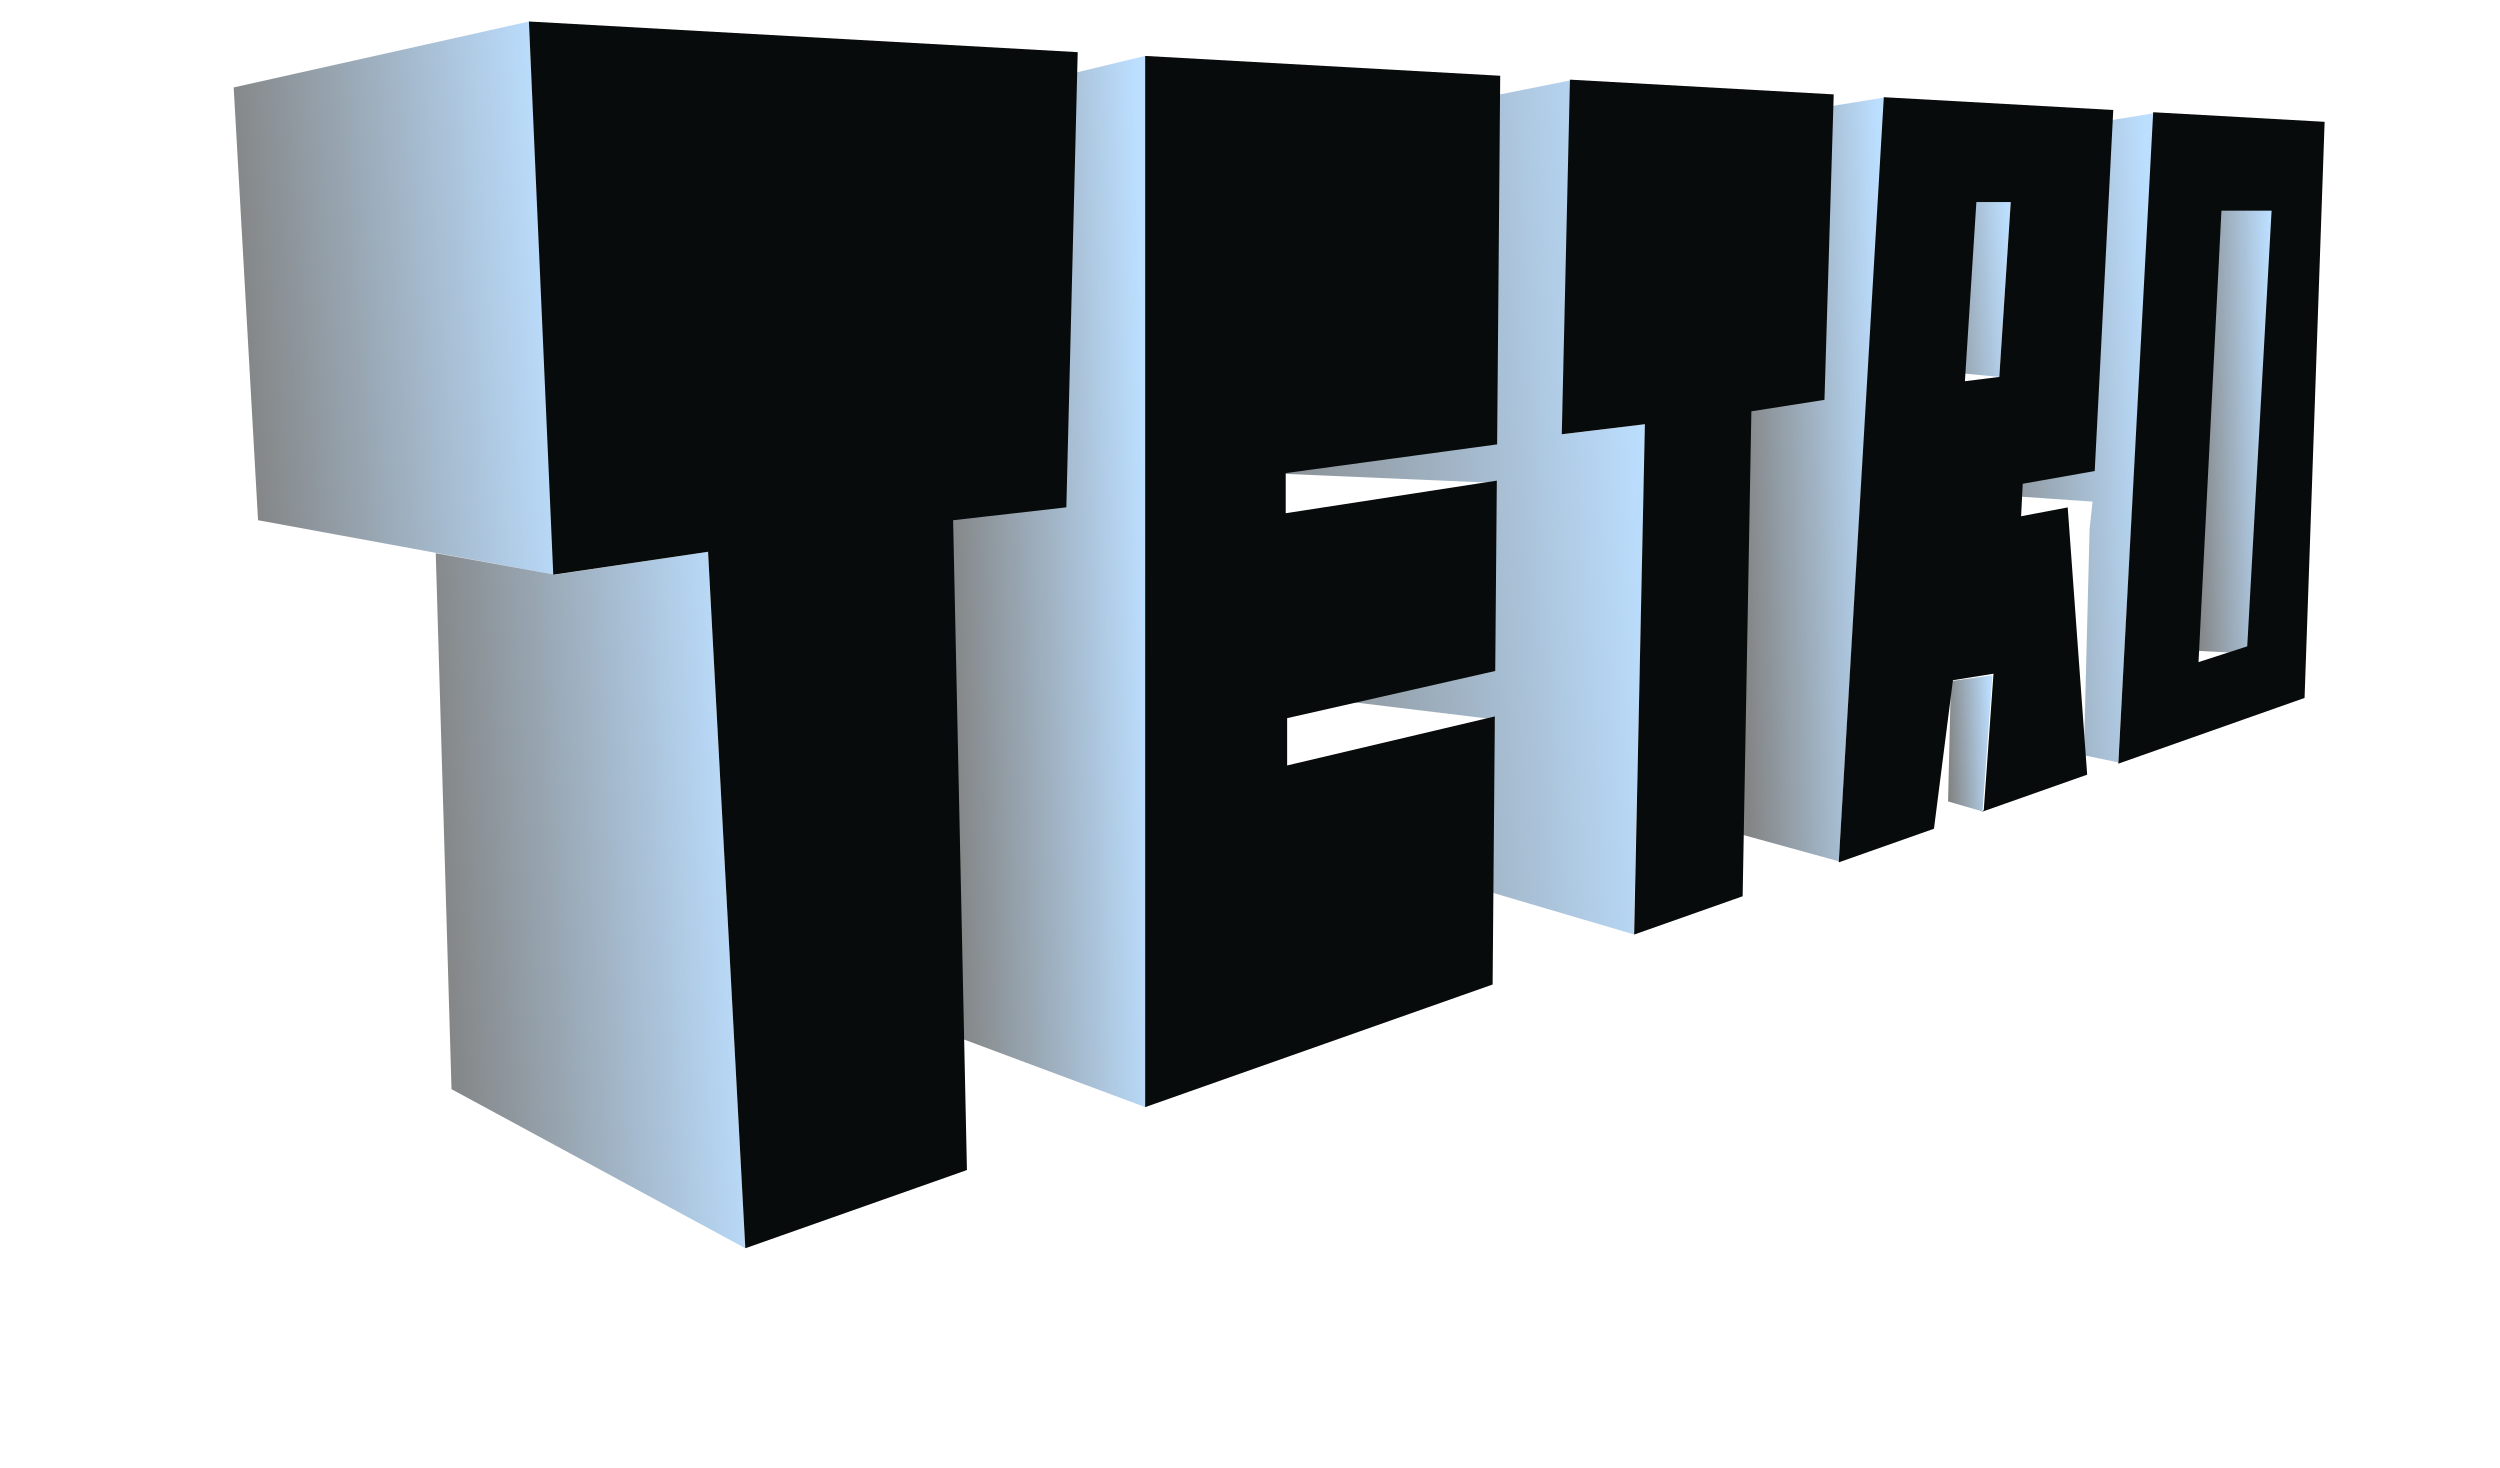
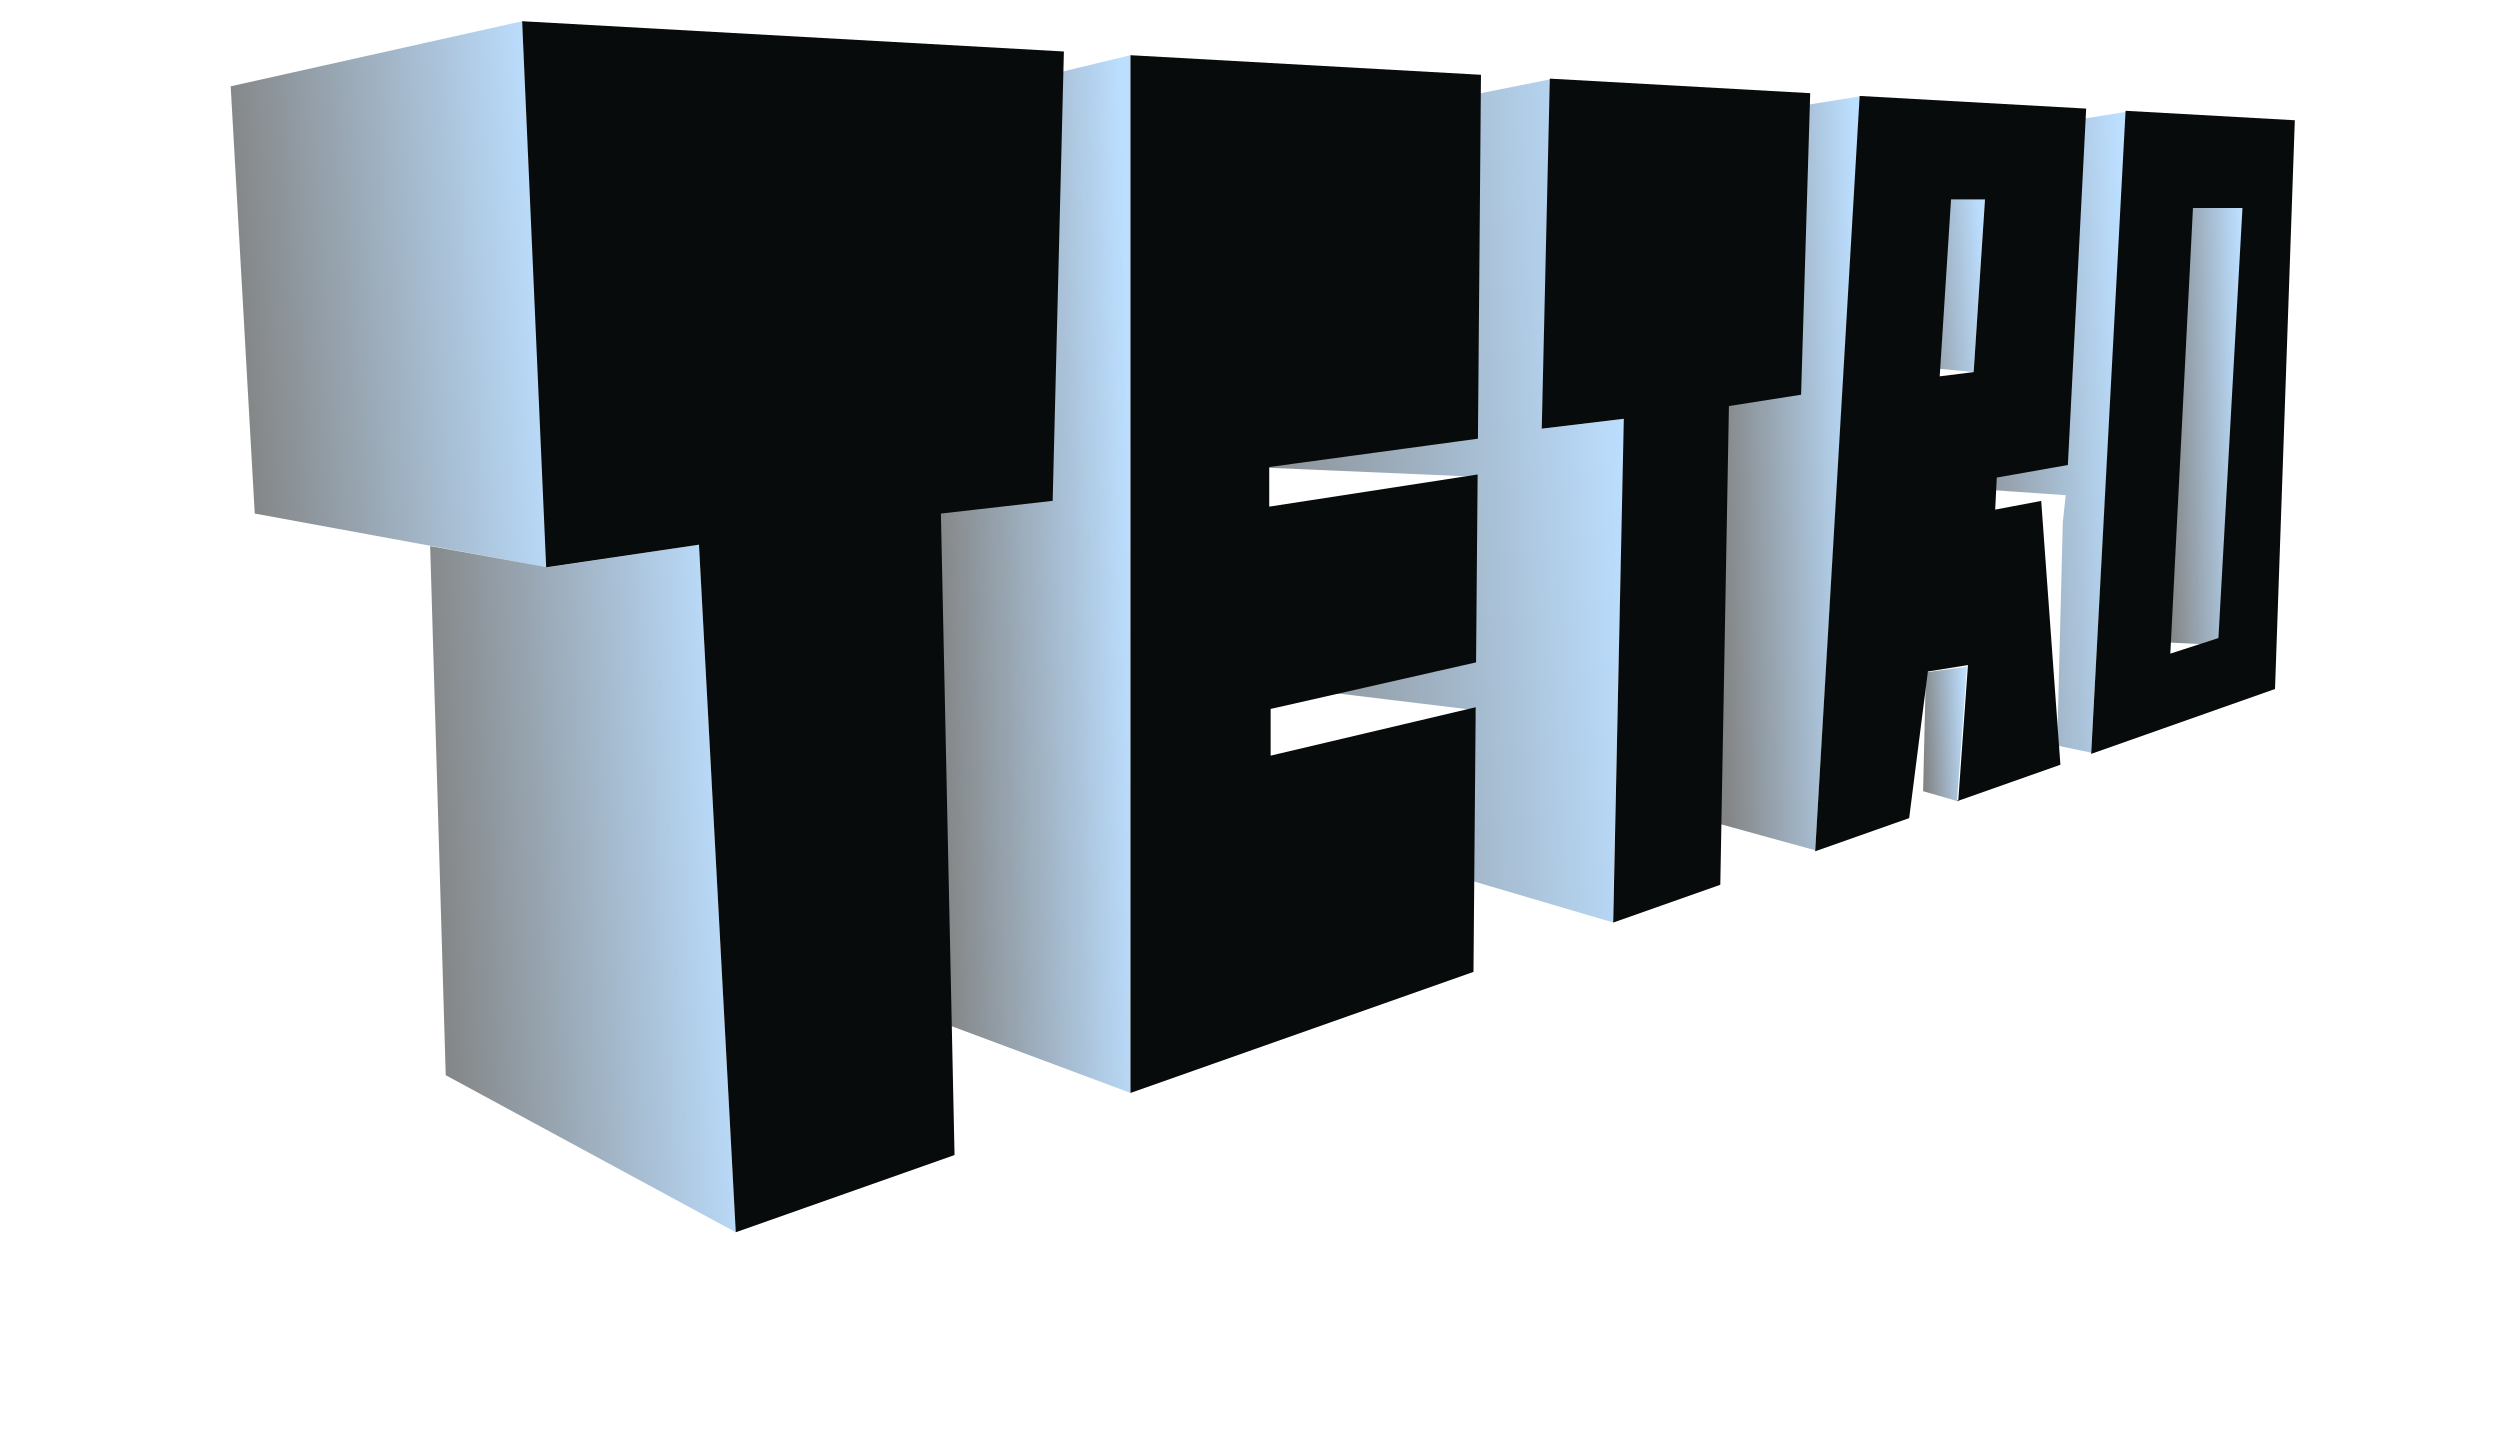
- <svg xmlns="http://www.w3.org/2000/svg" width="770" height="452" viewBox="0 0 770 452" fill="none">
+ <svg xmlns="http://www.w3.org/2000/svg" width="780" height="452" viewBox="0 0 780 452" fill="none">
  <path d="M170.848 177.004L162.902 6.621L71.973 26.926L79.477 160.23L170.848 177.004Z" fill="url(#paint0_linear_8007_399)" fill-opacity="0.5" />
  <path d="M229.555 384.465L218.078 169.941L170.848 177.004L134.211 170.383L139.066 335.469L229.555 384.465Z" fill="url(#paint1_linear_8007_399)" fill-opacity="0.5" />
  <path d="M352.707 17.215L327.105 23.395L326.223 154.934L291.352 158.023L295.324 319.578L352.707 340.99V17.215Z" fill="url(#paint2_linear_8007_399)" fill-opacity="0.5" />
  <path d="M453.789 273.23L503.227 287.797L506.758 130.656L481.156 133.746L483.805 24.719L461.734 29.133L378.75 145.223L460.852 148.754L398.613 214.082L460.41 221.586L453.789 273.23Z" fill="url(#paint3_linear_8007_399)" fill-opacity="0.5" />
  <path d="M566.348 265.285L580.473 30.016L564.141 32.664L561.051 122.711L538.539 126.242L535.891 256.898L566.348 265.285Z" fill="url(#paint4_linear_8007_399)" fill-opacity="0.5" />
  <path d="M597.246 114.324L592.832 64.004L606.074 62.238H619.316L615.785 116.09L597.246 114.324Z" fill="url(#paint5_linear_8007_399)" fill-opacity="0.5" />
  <path d="M663.457 34.871L649.773 37.078L643.594 143.016L614.02 146.988L606.074 151.844L644.5 154.5L643.594 163L641.828 232.621L652.422 234.828L663.457 34.871Z" fill="url(#paint6_linear_8007_399)" fill-opacity="0.5" />
  <path d="M700.094 64.445H682.438L675.375 200.398L693.031 201.281L700.094 64.445Z" fill="url(#paint7_linear_8007_399)" fill-opacity="0.5" />
  <path d="M613.684 208L610.594 249.934L600 246.844L600.883 209.766L613.684 208Z" fill="url(#paint8_linear_8007_399)" fill-opacity="0.5" />
-   <path d="M331.934 16.064L328.43 156.258L293.559 160.23L297.816 360.372L229.555 384.465L218.078 169.941L170.406 177.004L162.902 6.621L331.934 16.064ZM462.062 23.333L461.114 136.868L396 145.711V158.07L461.021 148.036L460.532 206.661L396.441 221.191V235.758L460.415 220.658L459.726 303.228L352.707 340.999V17.225L462.062 23.333ZM564.784 29.072L561.934 123.152L539.422 126.684L536.733 276.048L503.314 287.843L506.628 130.656L481.026 133.746L483.544 24.533L564.784 29.072ZM650.887 33.882L645.175 145.077L623 149L622.5 159L636.854 156.284L642.846 238.597L610.511 250.009L611 249.5L614 207.5L601.5 209.5L595.661 255.25L566.331 265.603L580.216 29.935L650.887 33.882ZM715.984 37.52L709.805 214.965L652.439 235.211L663.182 34.569L715.984 37.52ZM684.203 64.887L677.141 203.93L692.148 199.074L699.652 64.887H684.203ZM608.723 62.238L605.191 117.414L615.785 116.09L619.316 62.238H608.723Z" fill="#080B0B" />
+   <path fill-rule="evenodd" clip-rule="evenodd" d="M331.934 16.064L328.43 156.258L293.559 160.23L297.816 360.372L229.555 384.465L218.078 169.941L170.406 177.004L162.902 6.621L331.934 16.064ZM462.062 23.333L461.114 136.868L396 145.711V158.07L461.021 148.036L460.532 206.661L396.441 221.191V235.758L460.415 220.658L459.726 303.228L352.707 340.999V17.225L462.062 23.333ZM564.784 29.072L561.934 123.152L539.422 126.684L536.733 276.048L503.314 287.843L506.628 130.656L481.026 133.746L483.544 24.533L564.784 29.072ZM650.887 33.882L645.175 145.077L623 149L622.5 159L636.854 156.284L642.846 238.597L610.511 250.009L611 249.5L614 207.5L601.5 209.5L595.661 255.25L566.331 265.603L580.216 29.935L650.887 33.882ZM715.984 37.52L709.805 214.965L652.439 235.211L663.182 34.569L715.984 37.52ZM684.203 64.887L677.141 203.93L692.148 199.074L699.652 64.887H684.203ZM608.723 62.238L605.191 117.414L615.785 116.09L619.316 62.238H608.723Z" fill="#080B0B" />
  <defs>
    <linearGradient id="paint0_linear_8007_399" x1="71.973" y1="88.657" x2="170.634" y2="81.501" gradientUnits="userSpaceOnUse">
      <stop stop-color="#080B0B" />
      <stop offset="1" stop-color="#79BEFF" />
    </linearGradient>
    <linearGradient id="paint1_linear_8007_399" x1="134.211" y1="273.23" x2="229.555" y2="267.934" gradientUnits="userSpaceOnUse">
      <stop stop-color="#080B0B" />
      <stop offset="1" stop-color="#79BEFF" />
    </linearGradient>
    <linearGradient id="paint2_linear_8007_399" x1="291.352" y1="173.107" x2="352.862" y2="171.65" gradientUnits="userSpaceOnUse">
      <stop stop-color="#080B0B" />
      <stop offset="1" stop-color="#79BEFF" />
    </linearGradient>
    <linearGradient id="paint3_linear_8007_399" x1="378.75" y1="151.386" x2="506.68" y2="143.605" gradientUnits="userSpaceOnUse">
      <stop stop-color="#080B0B" />
      <stop offset="1" stop-color="#79BEFF" />
    </linearGradient>
    <linearGradient id="paint4_linear_8007_399" x1="535.891" y1="143.294" x2="580.585" y2="142.235" gradientUnits="userSpaceOnUse">
      <stop stop-color="#080B0B" />
      <stop offset="1" stop-color="#79BEFF" />
    </linearGradient>
    <linearGradient id="paint5_linear_8007_399" x1="592.832" y1="88.167" x2="619.298" y2="86.54" gradientUnits="userSpaceOnUse">
      <stop stop-color="#080B0B" />
      <stop offset="1" stop-color="#79BEFF" />
    </linearGradient>
    <linearGradient id="paint6_linear_8007_399" x1="606.074" y1="131.147" x2="663.56" y2="129.085" gradientUnits="userSpaceOnUse">
      <stop stop-color="#080B0B" />
      <stop offset="1" stop-color="#79BEFF" />
    </linearGradient>
    <linearGradient id="paint7_linear_8007_399" x1="675.375" y1="130.329" x2="700.157" y2="129.77" gradientUnits="userSpaceOnUse">
      <stop stop-color="#080B0B" />
      <stop offset="1" stop-color="#79BEFF" />
    </linearGradient>
    <linearGradient id="paint8_linear_8007_399" x1="600" y1="228.19" x2="613.703" y2="227.631" gradientUnits="userSpaceOnUse">
      <stop stop-color="#080B0B" />
      <stop offset="1" stop-color="#79BEFF" />
    </linearGradient>
  </defs>
</svg>
